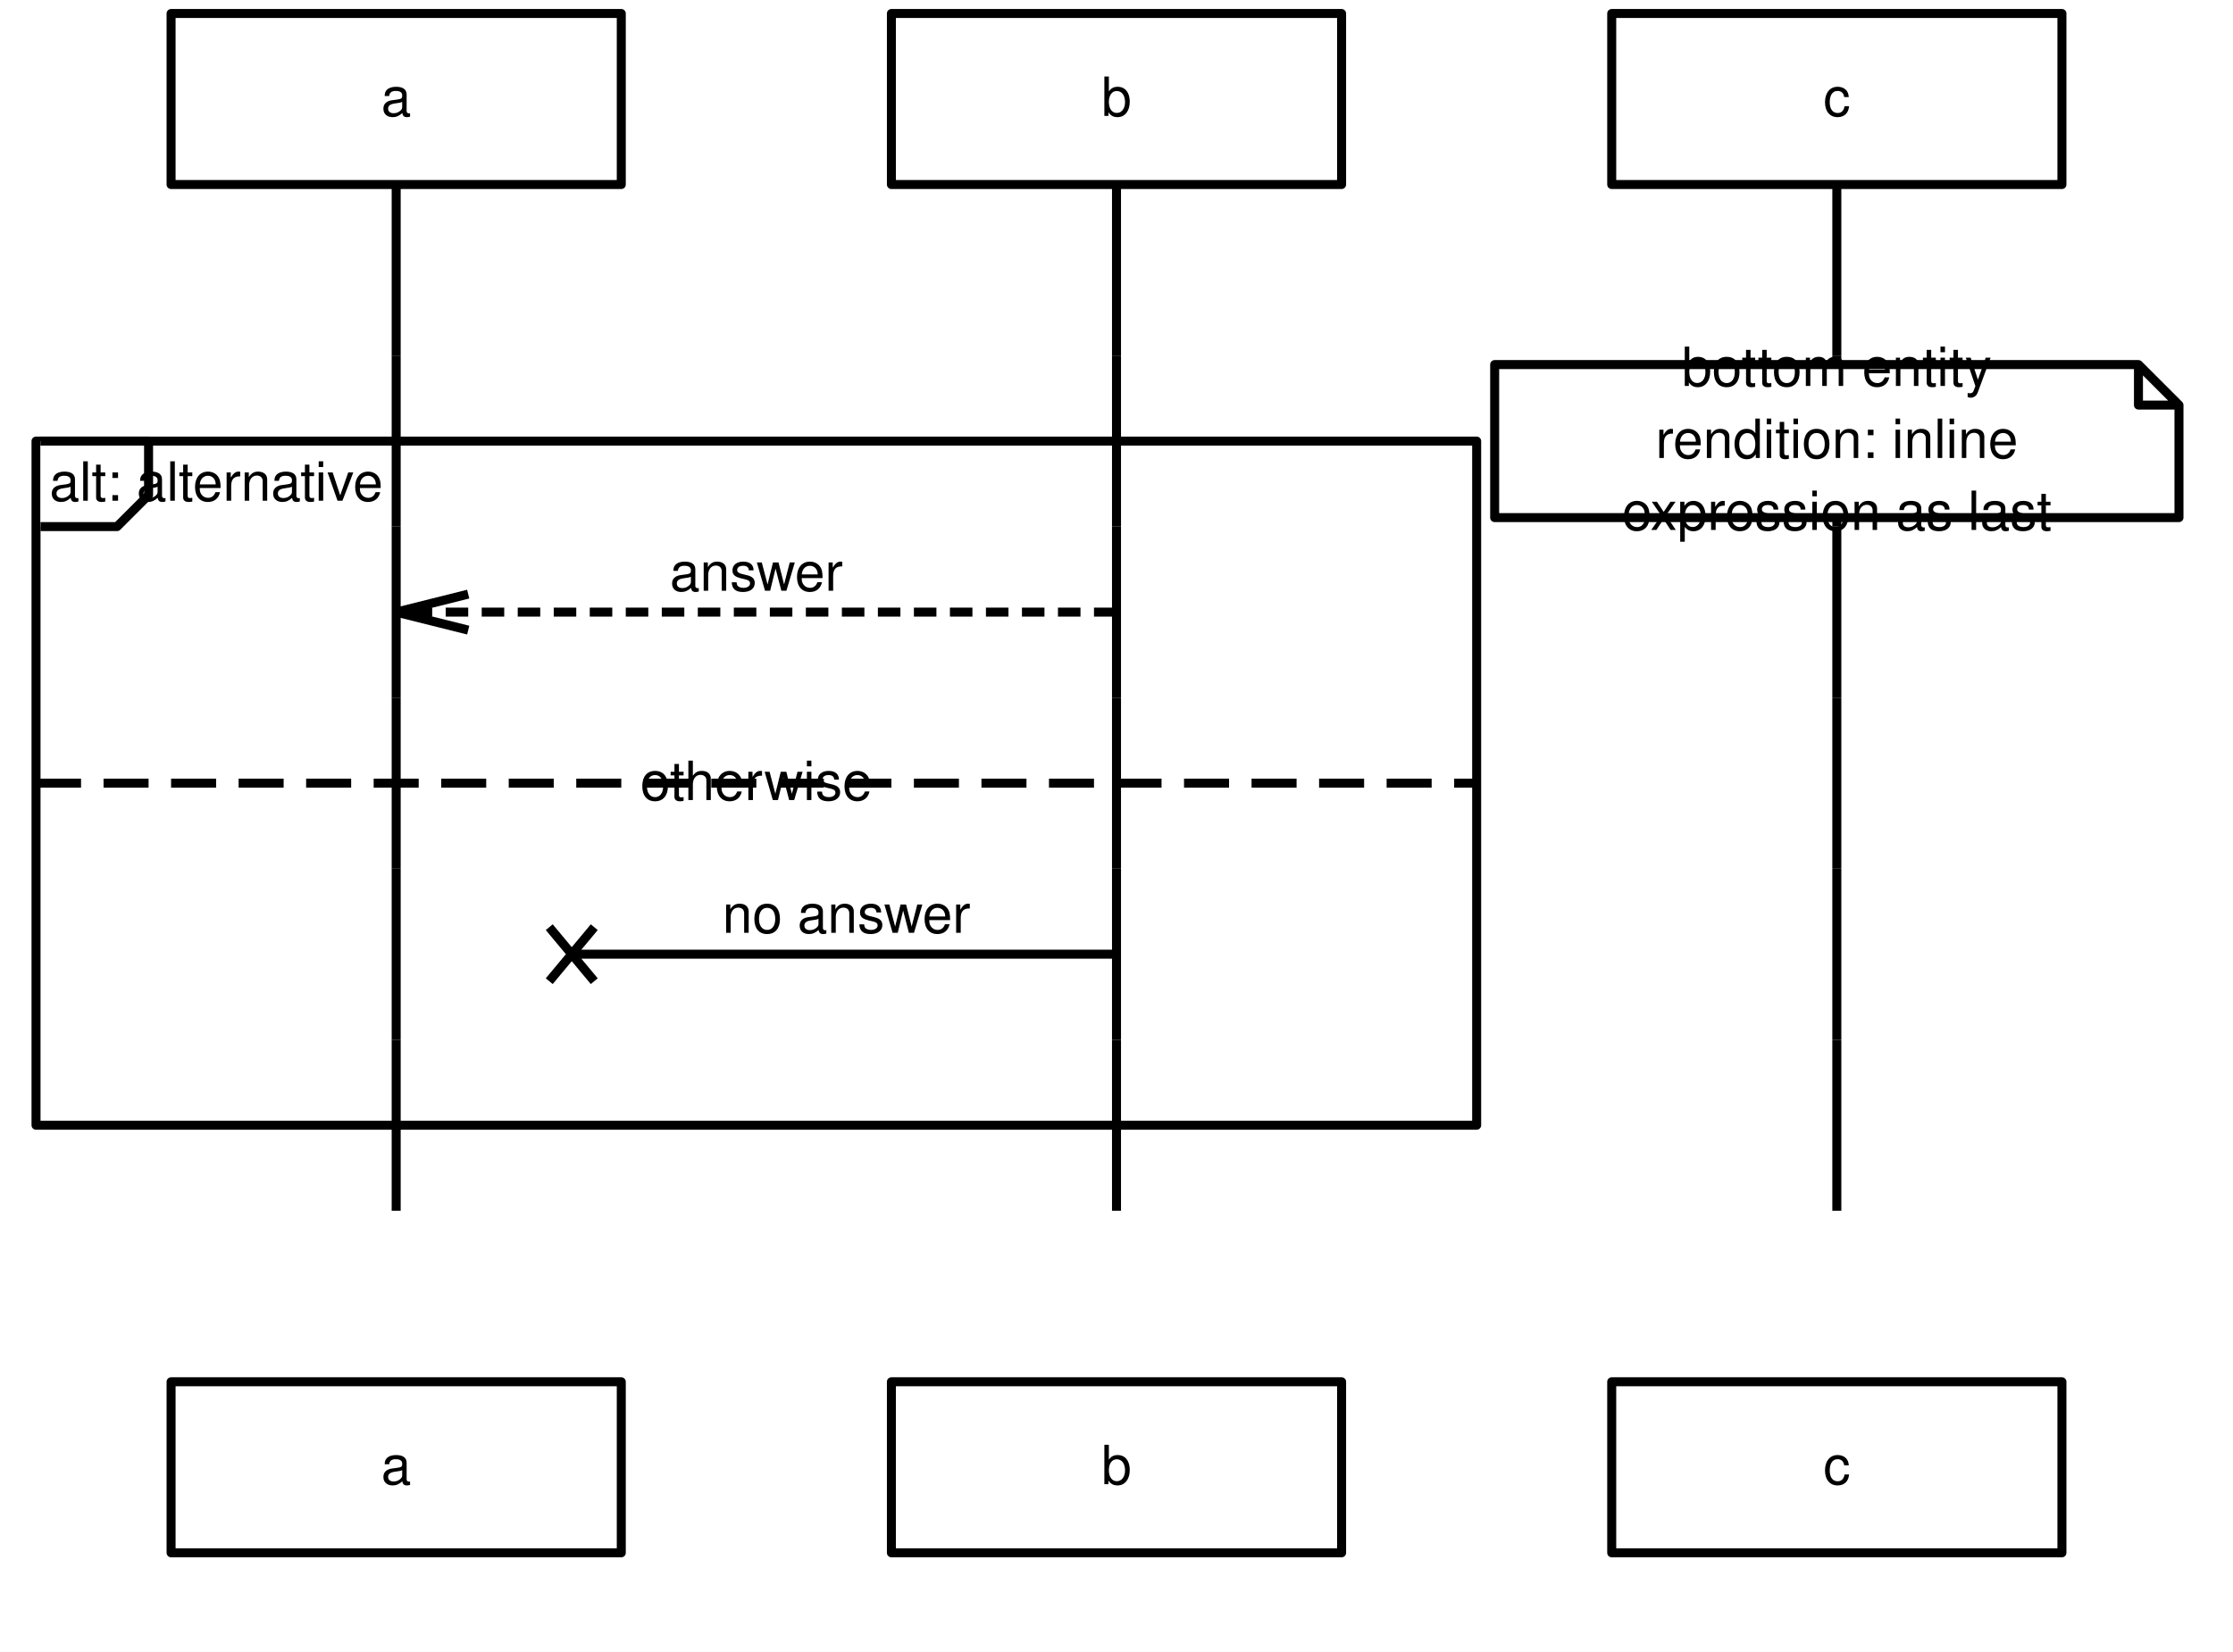
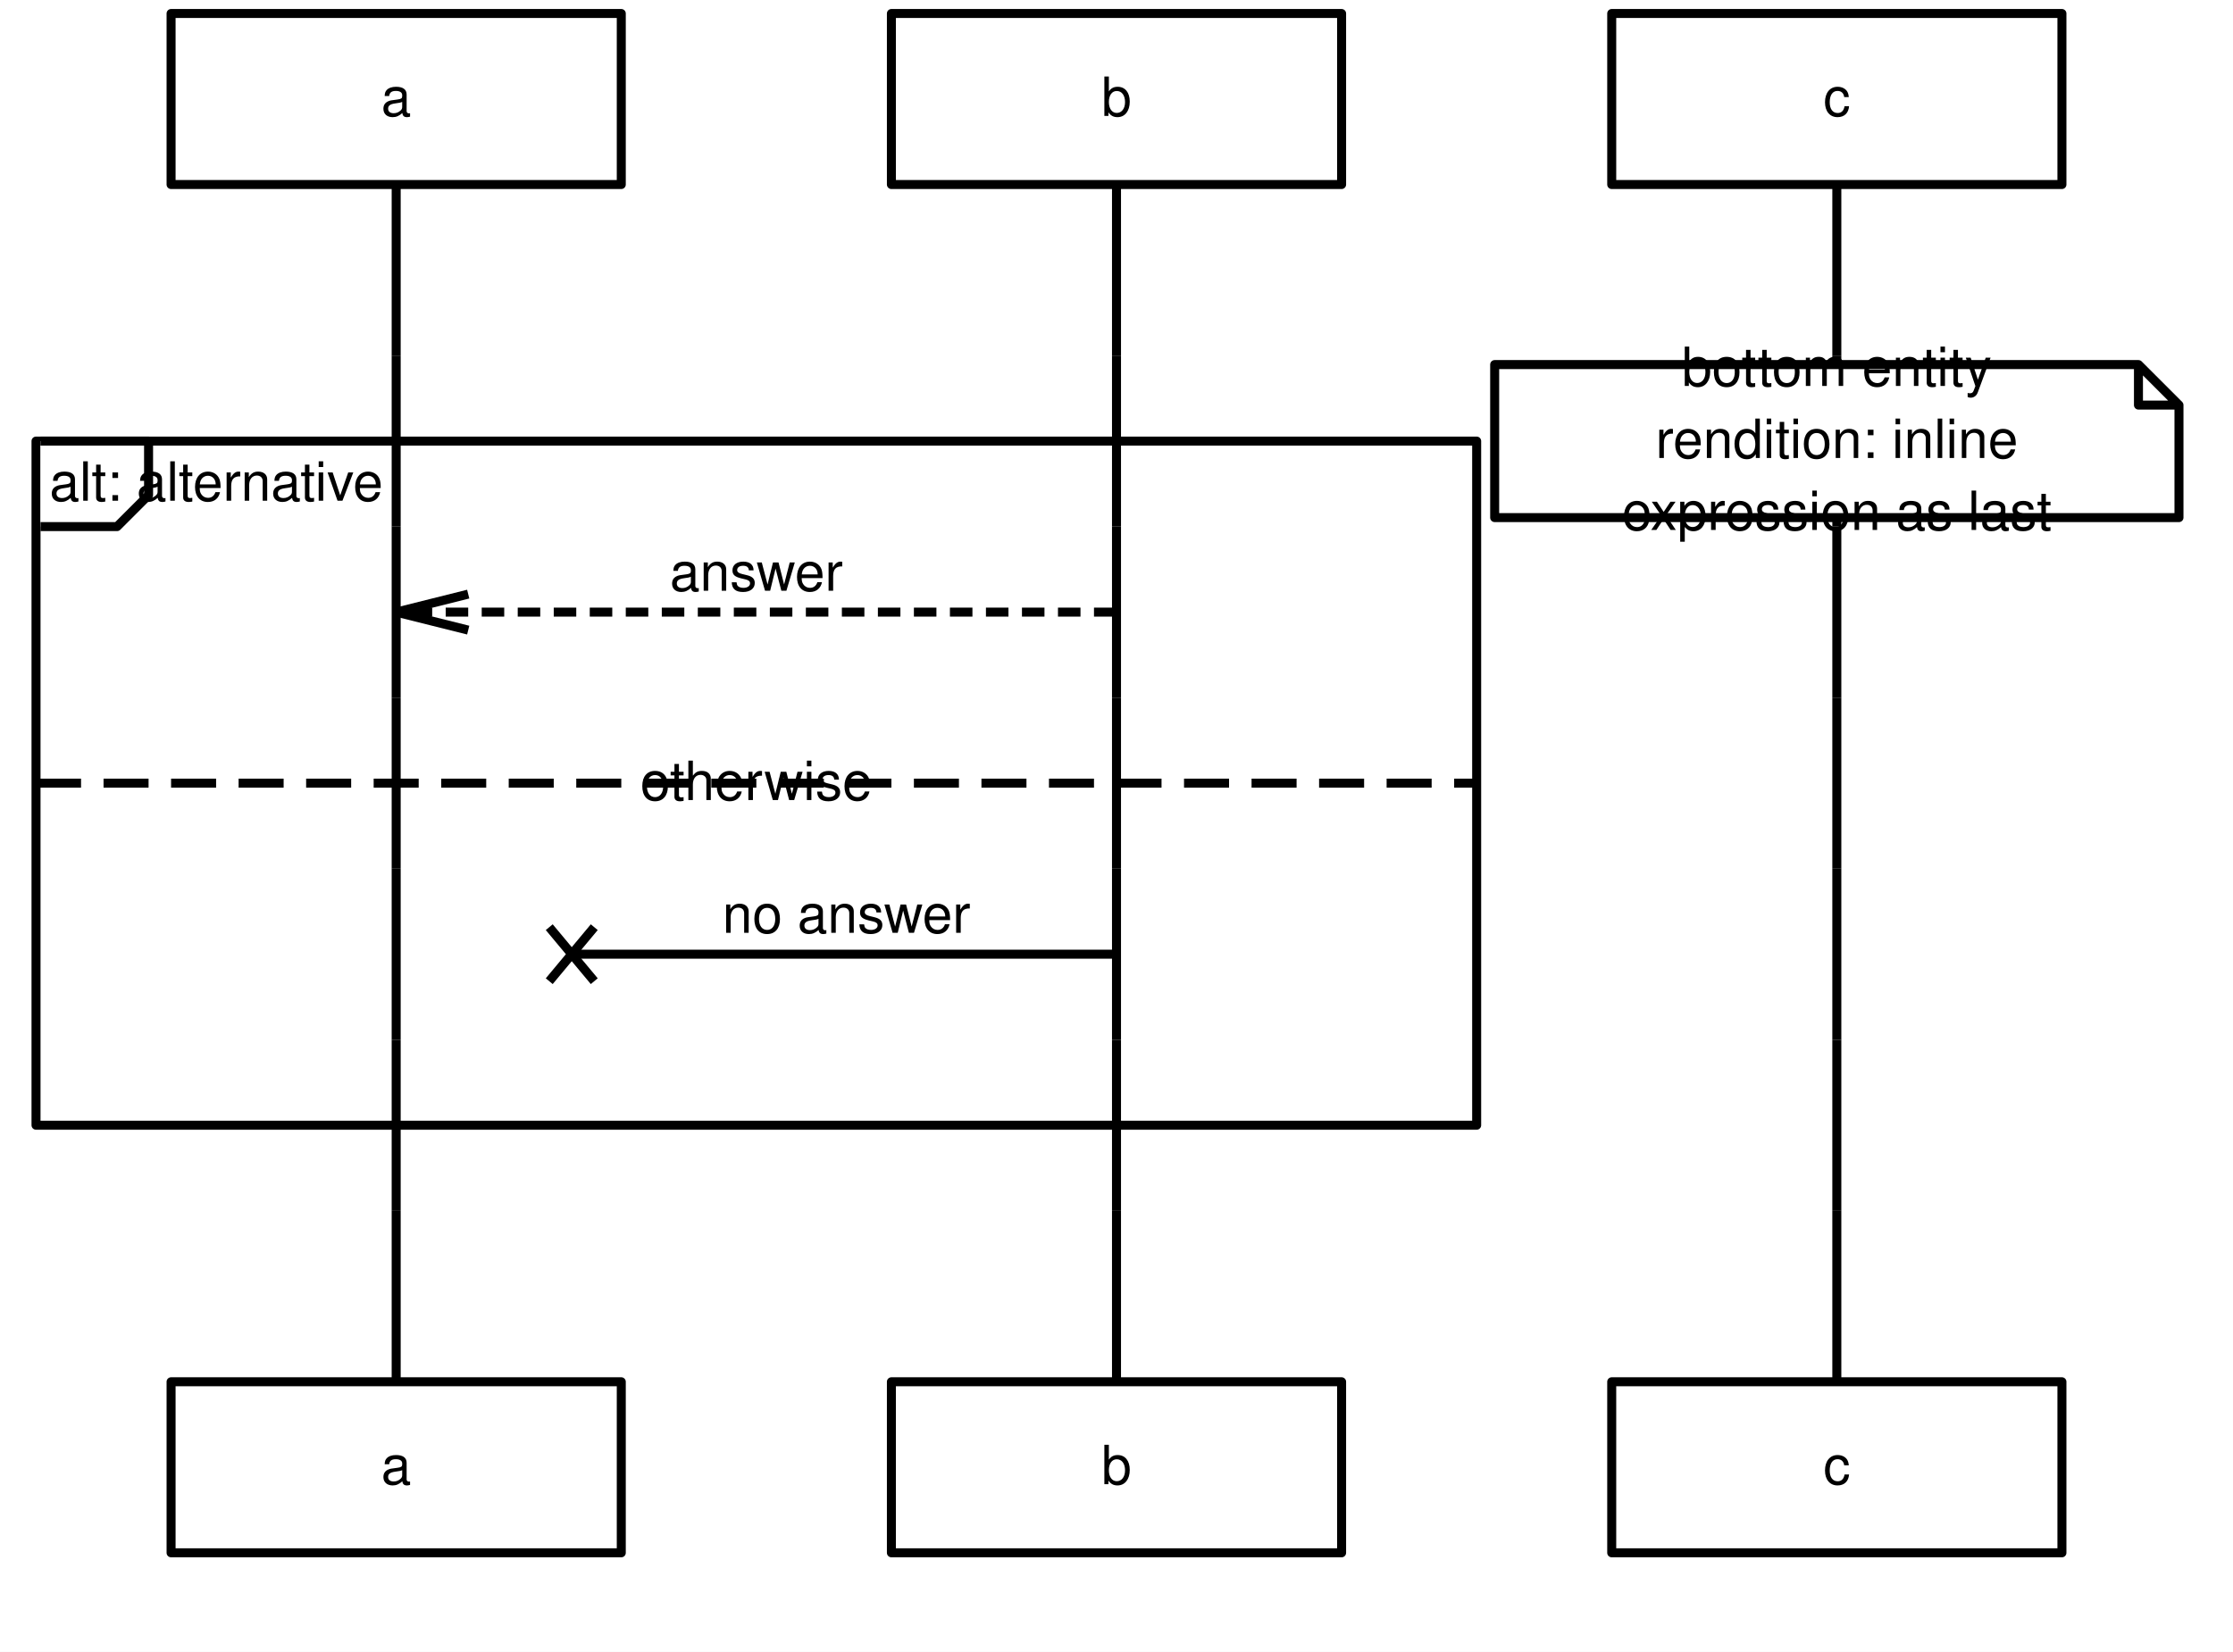
<svg xmlns="http://www.w3.org/2000/svg" xmlns:xlink="http://www.w3.org/1999/xlink" version="1.1" id="mscgen_js-svg-__svg" class="mscgen_js-svg-__svg" width="496" height="367" viewBox="0 0 496 367">
  <defs>
    <style type="text/css">svg.mscgen_js-svg-__svg{font-family:Helvetica,sans-serif;font-size:12px;font-weight:normal;font-style:normal;text-decoration:none;background-color:white;stroke:black;stroke-width:2;color:black}.mscgen_js-svg-__svg path, .mscgen_js-svg-__svg rect{fill:none;color:black;stroke:black}.mscgen_js-svg-__svg .label-text-background{fill:white;stroke:white;stroke-width:0}.mscgen_js-svg-__svg .bglayer{fill:white;stroke:white;stroke-width:0}.mscgen_js-svg-__svg line{stroke:black}.mscgen_js-svg-__svg .return, .mscgen_js-svg-__svg .comment{stroke-dasharray:5,3}.mscgen_js-svg-__svg .inline_expression_divider{stroke-dasharray:10,5}.mscgen_js-svg-__svg text{color:inherit;stroke:none;text-anchor:middle}.mscgen_js-svg-__svg text.entity-text{text-decoration:underline}.mscgen_js-svg-__svg text.anchor-start{text-anchor:start}.mscgen_js-svg-__svg .arrow-marker{overflow:visible}.mscgen_js-svg-__svg .arrow-style{stroke-width:1}.mscgen_js-svg-__svg .arcrow, .mscgen_js-svg-__svg .arcrowomit, .mscgen_js-svg-__svg .emphasised{stroke-linecap:butt}.mscgen_js-svg-__svg .arcrowomit{stroke-dasharray:2,2;}.mscgen_js-svg-__svg .box, .mscgen_js-svg-__svg .entity{fill:white;stroke-linejoin:round}.mscgen_js-svg-__svg .inherit{stroke:inherit;color:inherit}.mscgen_js-svg-__svg .inherit-fill{fill:inherit}.mscgen_js-svg-__svg .watermark{stroke:black;color:black;fill:black;font-size:48pt;font-weight:bold;opacity:0.14}</style>
    <marker orient="auto" id="mscgen_js-svg-__svgcallback-black" class="arrow-marker" viewBox="0 0 10 10" refX="9" refY="3" markerUnits="strokeWidth" markerWidth="10" markerHeight="10">
      <path d="M 1,1 l 8,2 l-8,2" class="arrow-style" style="stroke-dasharray:100,1;stroke:black" />
    </marker>
    <marker orient="auto" id="mscgen_js-svg-__svgcallback-l-black" class="arrow-marker" viewBox="0 0 10 10" refX="9" refY="3" markerUnits="strokeWidth" markerWidth="10" markerHeight="10">
      <path d="M17,1 l-8,2 l 8,2" class="arrow-style" style="stroke-dasharray:100,1;stroke:black" />
    </marker>
    <marker orient="auto" id="mscgen_js-svg-__svglost-black" class="arrow-marker" viewBox="0 0 10 10" refX="9" refY="3" markerUnits="strokeWidth" markerWidth="10" markerHeight="10">
      <path d="M7,0 l5,6 M7,6 l5,-6" class="arrow-style" style="stroke-dasharray:100,1;stroke:black" />
    </marker>
    <g id="mscgen_js-svg-__svg__defs">
-       <g id="mscgen_js-svg-__svgentities">
-         <g id="mscgen_js-svg-__svga">
-           <rect width="100" height="38" class="entity" />
-           <g>
-             <text x="50" y="22.75" class="entity-text ">
-               <tspan>a</tspan>
-             </text>
-           </g>
-         </g>
-         <g id="mscgen_js-svg-__svgb">
-           <rect width="100" height="38" x="160" class="entity" />
-           <g>
-             <text x="210" y="22.75" class="entity-text ">
-               <tspan>b</tspan>
-             </text>
-           </g>
-         </g>
-         <g id="mscgen_js-svg-__svgc">
-           <rect width="100" height="38" x="320" class="entity" />
-           <g>
-             <text x="370" y="22.75" class="entity-text ">
-               <tspan>c</tspan>
-             </text>
-           </g>
-         </g>
-       </g>
      <g id="mscgen_js-svg-__svg0_0_label">
        <path d="M-29,0 l24,0  l0,12 l-7,7 l-17,0 " class="box inline_expression_label" />
        <g>
          <text x="-27" y="13.25" class="inline_expression-text alt-text anchor-start ">
            <tspan>alt: alternative</tspan>
          </text>
        </g>
      </g>
      <g id="mscgen_js-svg-__svg0_1">
        <path d="M294,-17l143,0 l0,9 l9,0 m-9,-9 l9,9 l0,25 l-152,0 l0,-34 z" class="box note" />
        <g>
          <text x="370" y="-12.25" class="box-text note-text ">
            <tspan>bottom entity</tspan>
          </text>
          <text x="370" y="3.75" class="box-text note-text ">
            <tspan>rendition: inline</tspan>
          </text>
          <text x="370" y="19.75" class="box-text note-text ">
            <tspan>expression as last</tspan>
          </text>
        </g>
      </g>
      <g id="mscgen_js-svg-__svg1_0">
        <line x1="210" y1="0" x2="50" y2="0" class="arc directional return" style="stroke:black" marker-end="url(#mscgen_js-svg-__svgcallback-black)" />
        <g>
          <rect width="15" height="15" x="2" y="2" class="label-text-background" />
          <text x="130" y="-4.75" class="directional-text return-text ">
            <tspan>answer</tspan>
          </text>
        </g>
      </g>
      <g id="mscgen_js-svg-__svg2_0">
        <line x1="-30" y1="0" x2="290" y2="0" class="inline_expression_divider" />
        <g id="mscgen_js-svg-__svg2_0_txt">
          <g id="mscgen_js-svg-__svg2_0_txt_lbl">
            <rect width="15" height="15" x="2" y="2" class="label-text-background" />
            <text x="130" y="3.75" class="empty-text comment-row-text ">
              <tspan>otherwise</tspan>
            </text>
          </g>
        </g>
      </g>
      <g id="mscgen_js-svg-__svg3_0">
        <line x1="210" y1="0" x2="90" y2="0" class="arc directional lost" style="stroke:black" marker-end="url(#mscgen_js-svg-__svglost-black)" />
        <g>
          <rect width="15" height="15" x="2" y="2" class="label-text-background" />
          <text x="150" y="-4.75" class="directional-text lost-text ">
            <tspan>no answer</tspan>
          </text>
        </g>
      </g>
      <g id="mscgen_js-svg-__svg4_0">
        <g id="mscgen_js-svg-__svg4_0_lbl" />
      </g>
      <g id="mscgen_js-svg-__svg0_0">
        <rect width="320" height="152" x="-30" class="box inline_expression alt" />
      </g>
    </g>
  </defs>
  <g id="mscgen_js-svg-__svg__body" transform="translate(38,3) scale(1,1)">
    <g id="mscgen_js-svg-__svg__background">
      <rect width="496" height="367" x="-38" y="-3" class="bglayer" />
    </g>
    <g id="mscgen_js-svg-__svg__arcspanlayer">
      <use x="0" y="95" xlink:href="#mscgen_js-svg-__svg0_0" />
    </g>
    <g id="mscgen_js-svg-__svg__lifelinelayer">
      <g>
        <line x1="50" y1="38" x2="50" y2="76" class="arcrow" />
        <line x1="210" y1="38" x2="210" y2="76" class="arcrow" />
        <line x1="370" y1="38" x2="370" y2="76" class="arcrow" />
      </g>
      <g>
        <line x1="50" y1="76" x2="50" y2="114" class="arcrow" />
        <line x1="210" y1="76" x2="210" y2="114" class="arcrow" />
        <line x1="370" y1="76" x2="370" y2="114" class="arcrow" />
      </g>
      <g>
        <line x1="50" y1="114" x2="50" y2="152" class="arcrow" />
        <line x1="210" y1="114" x2="210" y2="152" class="arcrow" />
        <line x1="370" y1="114" x2="370" y2="152" class="arcrow" />
      </g>
      <g>
        <line x1="50" y1="152" x2="50" y2="190" class="arcrow" />
        <line x1="210" y1="152" x2="210" y2="190" class="arcrow" />
        <line x1="370" y1="152" x2="370" y2="190" class="arcrow" />
      </g>
      <g>
        <line x1="50" y1="190" x2="50" y2="228" class="arcrow" />
        <line x1="210" y1="190" x2="210" y2="228" class="arcrow" />
        <line x1="370" y1="190" x2="370" y2="228" class="arcrow" />
      </g>
      <g>
        <line x1="50" y1="228" x2="50" y2="266" class="arcrow" />
        <line x1="210" y1="228" x2="210" y2="266" class="arcrow" />
        <line x1="370" y1="228" x2="370" y2="266" class="arcrow" />
      </g>
-       <use x="0" y="285" xlink:href="#mscgen_js-svg-__svgarcrow" />
+       <g>
+         <line x1="50" y1="266" x2="50" y2="304" class="arcrow" />
+         <line x1="210" y1="266" x2="210" y2="304" class="arcrow" />
+         <line x1="370" y1="266" x2="370" y2="304" class="arcrow" />
+       </g>
    </g>
    <g id="mscgen_js-svg-__svg__sequencelayer">
-       <use x="0" y="0" xlink:href="#mscgen_js-svg-__svgentities" />
+       <g id="mscgen_js-svg-__svgentities">
+         <g>
+           <rect width="100" height="38" class="entity" />
+           <g>
+             <text x="50" y="22.75" class="entity-text ">
+               <tspan>a</tspan>
+             </text>
+           </g>
+         </g>
+         <g>
+           <rect width="100" height="38" x="160" class="entity" />
+           <g>
+             <text x="210" y="22.75" class="entity-text ">
+               <tspan>b</tspan>
+             </text>
+           </g>
+         </g>
+         <g>
+           <rect width="100" height="38" x="320" class="entity" />
+           <g>
+             <text x="370" y="22.75" class="entity-text ">
+               <tspan>c</tspan>
+             </text>
+           </g>
+         </g>
+       </g>
      <use x="0" y="133" xlink:href="#mscgen_js-svg-__svg1_0" />
      <use x="0" y="171" xlink:href="#mscgen_js-svg-__svg2_0" />
      <use x="0" y="209" xlink:href="#mscgen_js-svg-__svg3_0" />
      <use x="0" y="247" xlink:href="#mscgen_js-svg-__svg4_0" />
      <use x="0" y="304" xlink:href="#mscgen_js-svg-__svgentities" />
    </g>
    <g id="mscgen_js-svg-__svg__notelayer">
      <use x="0" y="95" xlink:href="#mscgen_js-svg-__svg0_0_label" />
      <use x="0" y="95" xlink:href="#mscgen_js-svg-__svg0_1" />
    </g>
    <g id="mscgen_js-svg-__svg__watermark" />
  </g>
</svg>
